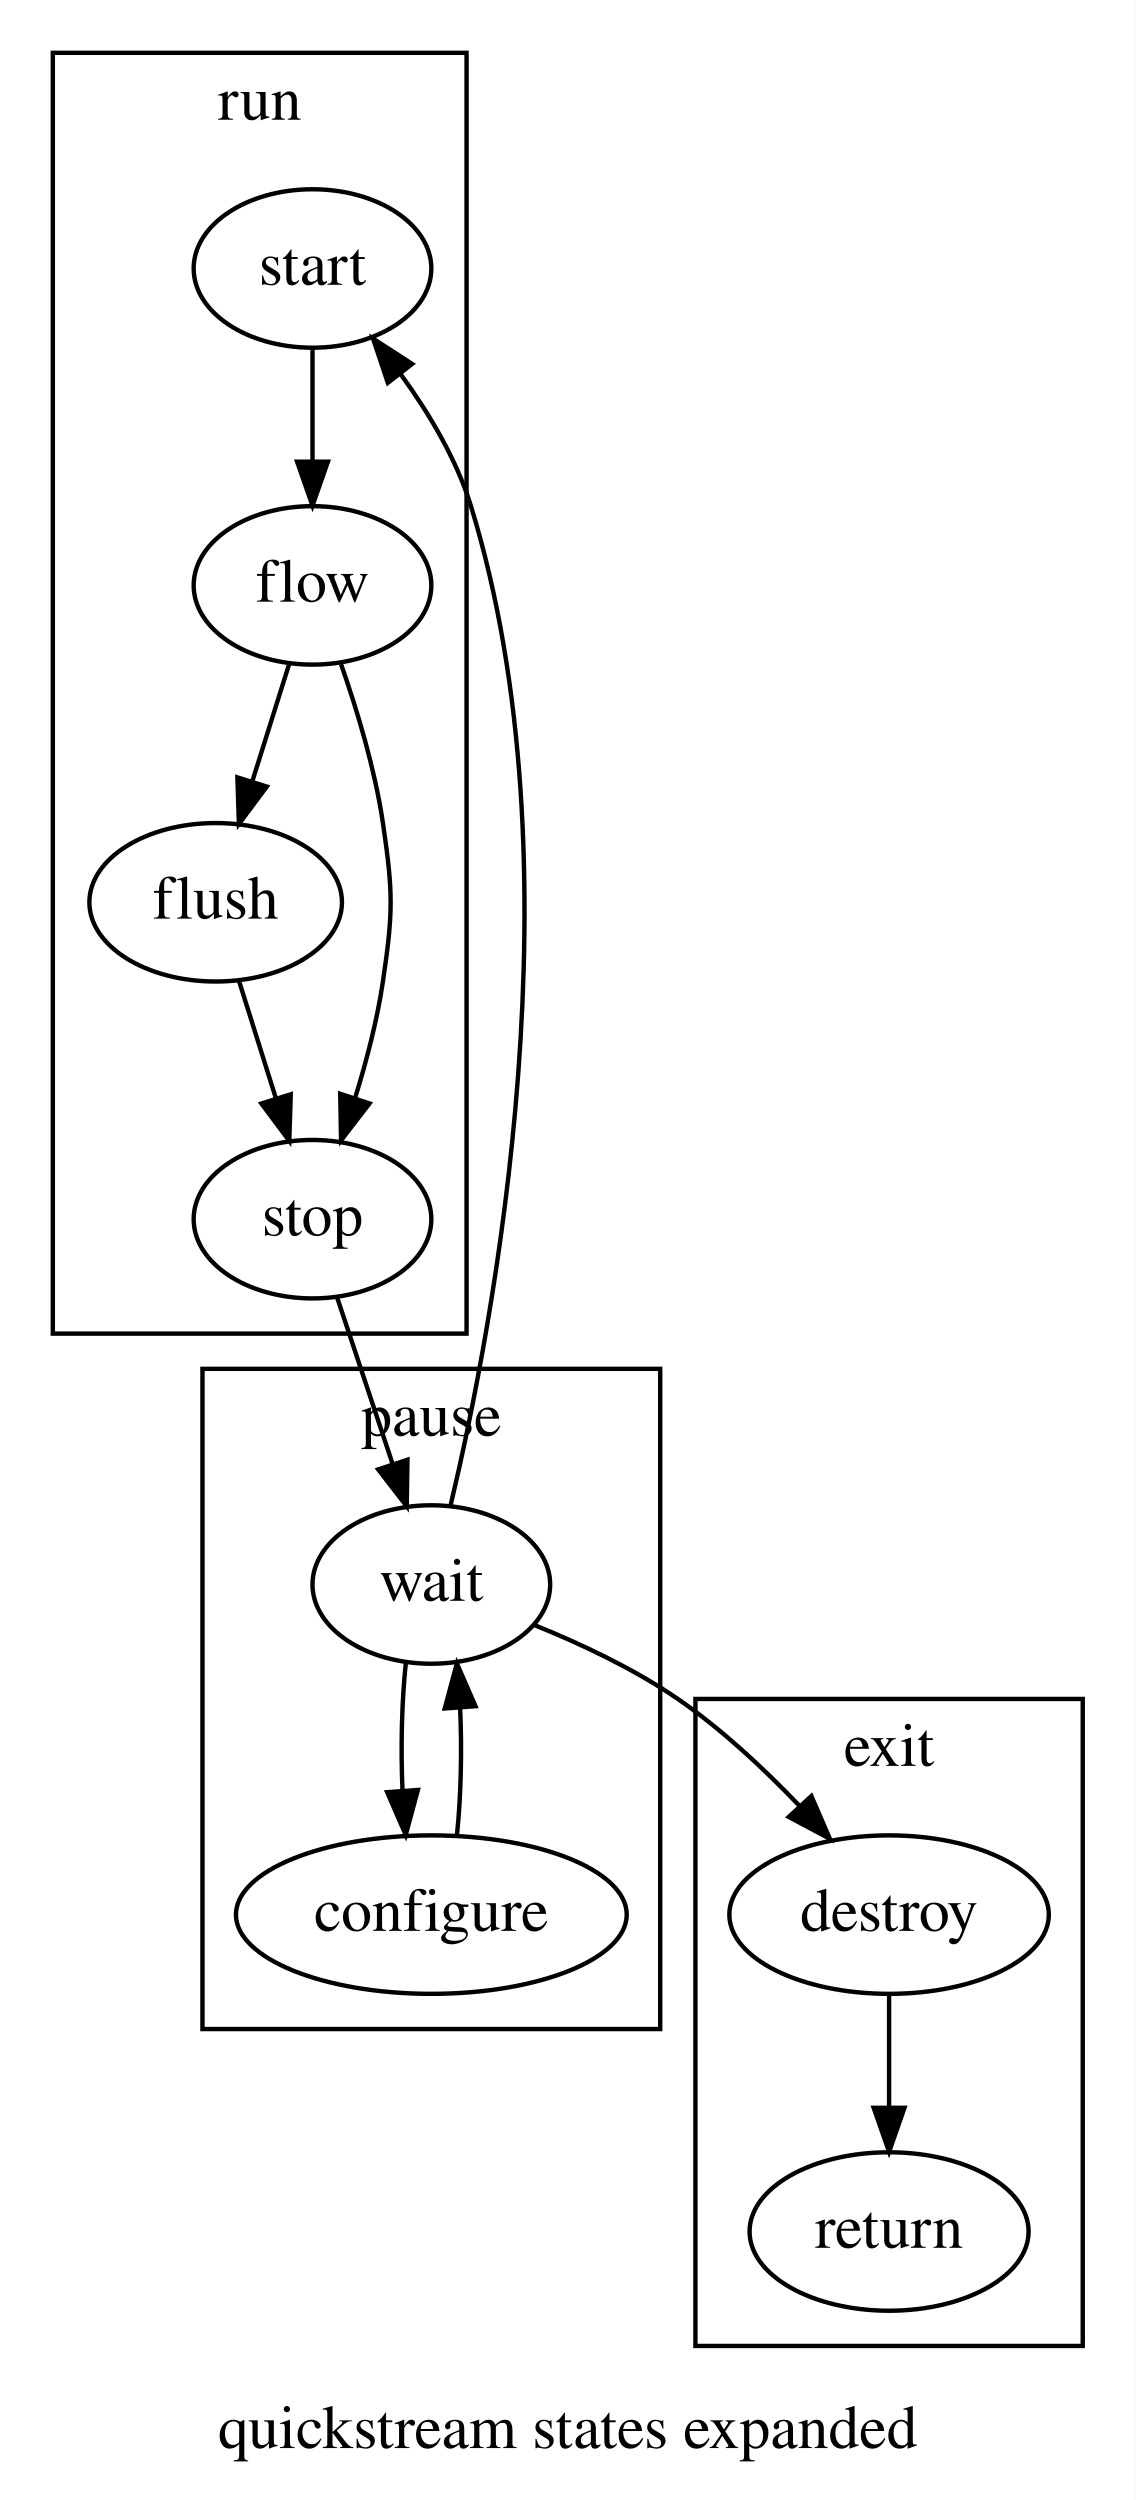
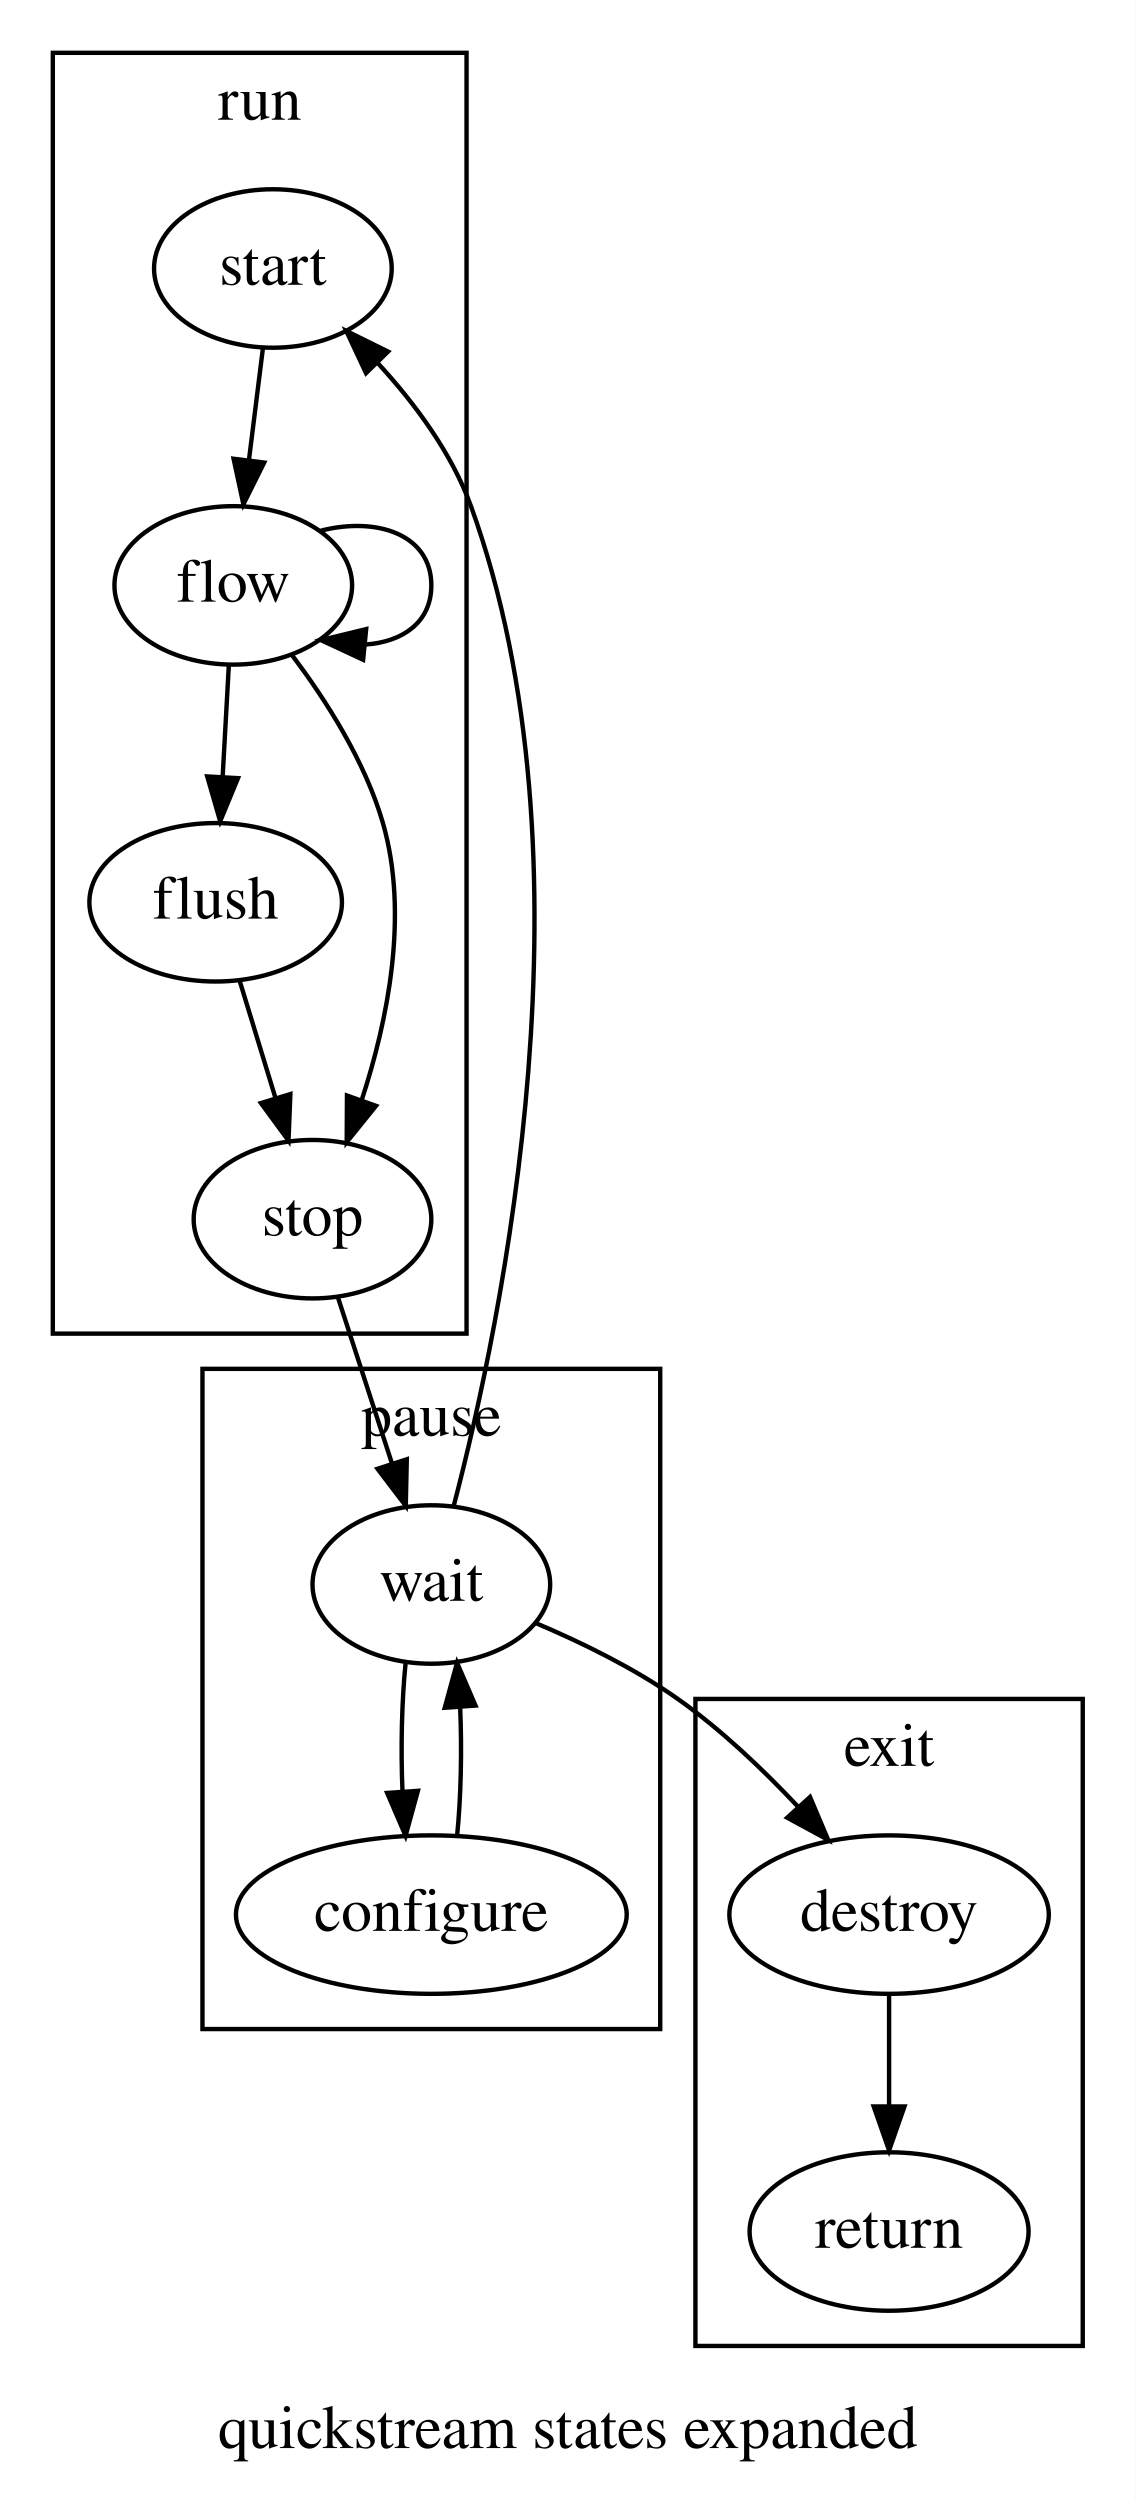
<svg xmlns="http://www.w3.org/2000/svg" width="258pt" height="568pt" viewBox="0.00 0.00 258.00 568.00">
  <g id="graph0" class="graph" transform="scale(1 1) rotate(0) translate(4 564)">
-     <polygon fill="white" stroke="none" points="-4,4 -4,-564 254,-564 254,4 -4,4" />
-     <text text-anchor="middle" x="125" y="-7.8" font-family="Times,serif" font-size="14.00">quickstream states expanded</text>
+     <polygon fill="#ffffff" stroke="transparent" points="-4,4 -4,-564 254,-564 254,4 -4,4" />
+     <text text-anchor="middle" x="125" y="-7.8" font-family="Times,serif" font-size="14.00" fill="#000000">quickstream states expanded</text>
    <g id="clust1" class="cluster">
-       <polygon fill="none" stroke="black" points="8,-261 8,-552 102,-552 102,-261 8,-261" />
-       <text text-anchor="middle" x="55" y="-536.8" font-family="Times,serif" font-size="14.00">run</text>
+       <polygon fill="none" stroke="#000000" points="8,-261 8,-552 102,-552 102,-261 8,-261" />
+       <text text-anchor="middle" x="55" y="-536.8" font-family="Times,serif" font-size="14.00" fill="#000000">run</text>
    </g>
    <g id="clust2" class="cluster">
-       <polygon fill="none" stroke="black" points="42,-103 42,-253 146,-253 146,-103 42,-103" />
-       <text text-anchor="middle" x="94" y="-237.8" font-family="Times,serif" font-size="14.00">pause</text>
+       <polygon fill="none" stroke="#000000" points="42,-103 42,-253 146,-253 146,-103 42,-103" />
+       <text text-anchor="middle" x="94" y="-237.8" font-family="Times,serif" font-size="14.00" fill="#000000">pause</text>
    </g>
    <g id="clust3" class="cluster">
-       <polygon fill="none" stroke="black" points="154,-31 154,-178 242,-178 242,-31 154,-31" />
-       <text text-anchor="middle" x="198" y="-162.8" font-family="Times,serif" font-size="14.00">exit</text>
+       <polygon fill="none" stroke="#000000" points="154,-31 154,-178 242,-178 242,-31 154,-31" />
+       <text text-anchor="middle" x="198" y="-162.8" font-family="Times,serif" font-size="14.00" fill="#000000">exit</text>
    </g>
    <g id="node1" class="node">
-       <ellipse fill="none" stroke="black" cx="67" cy="-503" rx="27" ry="18" />
-       <text text-anchor="middle" x="67" y="-499.3" font-family="Times,serif" font-size="14.00">start</text>
+       <ellipse fill="none" stroke="#000000" cx="58" cy="-503" rx="27" ry="18" />
+       <text text-anchor="middle" x="58" y="-499.3" font-family="Times,serif" font-size="14.00" fill="#000000">start</text>
    </g>
    <g id="node2" class="node">
-       <ellipse fill="none" stroke="black" cx="67" cy="-431" rx="27" ry="18" />
-       <text text-anchor="middle" x="67" y="-427.3" font-family="Times,serif" font-size="14.00">flow</text>
+       <ellipse fill="none" stroke="#000000" cx="49" cy="-431" rx="27" ry="18" />
+       <text text-anchor="middle" x="49" y="-427.3" font-family="Times,serif" font-size="14.00" fill="#000000">flow</text>
    </g>
    <g id="edge1" class="edge">
-       <path fill="none" stroke="black" d="M67,-484.697C67,-476.983 67,-467.712 67,-459.112" />
-       <polygon fill="black" stroke="black" points="70.5,-459.104 67,-449.104 63.5,-459.104 70.5,-459.104" />
+       <path fill="none" stroke="#000000" d="M55.729,-484.831C54.766,-477.131 53.622,-467.974 52.552,-459.417" />
+       <polygon fill="#000000" stroke="#000000" points="56.015,-458.902 51.302,-449.413 49.069,-459.77 56.015,-458.902" />
+     </g>
+     <g id="edge2" class="edge">
+       <path fill="none" stroke="#000000" d="M68.895,-443.432C81.688,-446.675 94,-442.531 94,-431 94,-422.622 87.501,-418.143 79.04,-417.564" />
+       <polygon fill="#000000" stroke="#000000" points="78.502,-414.1 68.895,-418.568 79.191,-421.067 78.502,-414.1" />
    </g>
    <g id="node3" class="node">
-       <ellipse fill="none" stroke="black" cx="45" cy="-359" rx="28.695" ry="18" />
-       <text text-anchor="middle" x="45" y="-355.3" font-family="Times,serif" font-size="14.00">flush</text>
+       <ellipse fill="none" stroke="#000000" cx="45" cy="-359" rx="28.695" ry="18" />
+       <text text-anchor="middle" x="45" y="-355.3" font-family="Times,serif" font-size="14.00" fill="#000000">flush</text>
    </g>
-     <g id="edge2" class="edge">
-       <path fill="none" stroke="black" d="M61.674,-413.055C59.161,-405.059 56.104,-395.331 53.297,-386.4" />
-       <polygon fill="black" stroke="black" points="56.614,-385.28 50.276,-376.789 49.936,-387.378 56.614,-385.28" />
+     <g id="edge3" class="edge">
+       <path fill="none" stroke="#000000" d="M47.991,-412.831C47.563,-405.131 47.054,-395.974 46.579,-387.417" />
+       <polygon fill="#000000" stroke="#000000" points="50.072,-387.204 46.023,-377.413 43.083,-387.592 50.072,-387.204" />
    </g>
    <g id="node4" class="node">
-       <ellipse fill="none" stroke="black" cx="67" cy="-287" rx="27" ry="18" />
-       <text text-anchor="middle" x="67" y="-283.3" font-family="Times,serif" font-size="14.00">stop</text>
-     </g>
-     <g id="edge3" class="edge">
-       <path fill="none" stroke="black" d="M73.486,-413.104C77.077,-402.835 81.175,-389.361 83,-377 85.337,-361.172 85.337,-356.828 83,-341 81.702,-332.212 79.256,-322.862 76.66,-314.5" />
-       <polygon fill="black" stroke="black" points="79.947,-313.292 73.486,-304.896 73.301,-315.489 79.947,-313.292" />
+       <ellipse fill="none" stroke="#000000" cx="67" cy="-287" rx="27" ry="18" />
+       <text text-anchor="middle" x="67" y="-283.3" font-family="Times,serif" font-size="14.00" fill="#000000">stop</text>
    </g>
    <g id="edge4" class="edge">
-       <path fill="none" stroke="black" d="M50.326,-341.055C52.839,-333.059 55.896,-323.331 58.703,-314.4" />
-       <polygon fill="black" stroke="black" points="62.064,-315.378 61.724,-304.789 55.386,-313.28 62.064,-315.378" />
+       <path fill="none" stroke="#000000" d="M62.349,-415.155C70.032,-404.968 78.945,-391.05 83,-377 88.987,-356.255 84.091,-332.139 78.189,-314.096" />
+       <polygon fill="#000000" stroke="#000000" points="81.424,-312.747 74.771,-304.501 74.83,-315.096 81.424,-312.747" />
+     </g>
+     <g id="edge5" class="edge">
+       <path fill="none" stroke="#000000" d="M50.438,-341.202C52.897,-333.154 55.86,-323.459 58.595,-314.507" />
+       <polygon fill="#000000" stroke="#000000" points="61.973,-315.429 61.548,-304.842 55.279,-313.383 61.973,-315.429" />
    </g>
    <g id="node5" class="node">
-       <ellipse fill="none" stroke="black" cx="94" cy="-204" rx="27" ry="18" />
-       <text text-anchor="middle" x="94" y="-200.3" font-family="Times,serif" font-size="14.00">wait</text>
-     </g>
-     <g id="edge5" class="edge">
-       <path fill="none" stroke="black" d="M72.594,-269.217C76.215,-258.356 81.006,-243.982 85.138,-231.587" />
-       <polygon fill="black" stroke="black" points="88.571,-232.355 88.413,-221.762 81.93,-230.142 88.571,-232.355" />
+       <ellipse fill="none" stroke="#000000" cx="94" cy="-204" rx="27" ry="18" />
+       <text text-anchor="middle" x="94" y="-200.3" font-family="Times,serif" font-size="14.00" fill="#000000">wait</text>
    </g>
    <g id="edge6" class="edge">
-       <path fill="none" stroke="black" d="M98.392,-222.065C108.014,-262.552 128.168,-367.155 103,-449 99.714,-459.685 93.46,-470.149 87.075,-478.919" />
-       <polygon fill="black" stroke="black" points="84.116,-477.023 80.75,-487.069 89.646,-481.314 84.116,-477.023" />
+       <path fill="none" stroke="#000000" d="M72.726,-269.398C76.317,-258.359 81.021,-243.897 85.093,-231.381" />
+       <polygon fill="#000000" stroke="#000000" points="88.424,-232.455 88.189,-221.863 81.767,-230.29 88.424,-232.455" />
+     </g>
+     <g id="edge7" class="edge">
+       <path fill="none" stroke="#000000" d="M99.101,-221.928C109.966,-263.4 132.124,-368.558 103,-449 98.63,-461.07 90.254,-472.338 81.902,-481.425" />
+       <polygon fill="#000000" stroke="#000000" points="79.162,-479.22 74.669,-488.815 84.165,-484.116 79.162,-479.22" />
    </g>
    <g id="node6" class="node">
-       <ellipse fill="none" stroke="black" cx="94" cy="-129" rx="44.393" ry="18" />
-       <text text-anchor="middle" x="94" y="-125.3" font-family="Times,serif" font-size="14.00">configure</text>
+       <ellipse fill="none" stroke="#000000" cx="94" cy="-129" rx="44.393" ry="18" />
+       <text text-anchor="middle" x="94" y="-125.3" font-family="Times,serif" font-size="14.00" fill="#000000">configure</text>
+     </g>
+     <g id="edge10" class="edge">
+       <path fill="none" stroke="#000000" d="M88.16,-186.226C87.272,-177.51 87.034,-166.806 87.445,-157.023" />
+       <polygon fill="#000000" stroke="#000000" points="90.947,-157.124 88.147,-146.906 83.963,-156.64 90.947,-157.124" />
+     </g>
+     <g id="node7" class="node">
+       <ellipse fill="none" stroke="#000000" cx="198" cy="-129" rx="36.294" ry="18" />
+       <text text-anchor="middle" x="198" y="-125.3" font-family="Times,serif" font-size="14.00" fill="#000000">destroy</text>
+     </g>
+     <g id="edge8" class="edge">
+       <path fill="none" stroke="#000000" d="M117.64,-195.269C128.038,-190.875 140.108,-184.99 150,-178 159.829,-171.054 169.378,-161.956 177.336,-153.487" />
+       <polygon fill="#000000" stroke="#000000" points="180.032,-155.724 184.16,-145.967 174.849,-151.02 180.032,-155.724" />
+     </g>
+     <g id="edge11" class="edge">
+       <path fill="none" stroke="#000000" d="M99.853,-146.906C100.735,-155.643 100.966,-166.352 100.548,-176.125" />
+       <polygon fill="#000000" stroke="#000000" points="97.048,-176.006 99.84,-186.226 104.031,-176.495 97.048,-176.006" />
+     </g>
+     <g id="node8" class="node">
+       <ellipse fill="none" stroke="#000000" cx="198" cy="-57" rx="31.695" ry="18" />
+       <text text-anchor="middle" x="198" y="-53.3" font-family="Times,serif" font-size="14.00" fill="#000000">return</text>
    </g>
    <g id="edge9" class="edge">
-       <path fill="none" stroke="black" d="M88.199,-186.069C87.274,-177.47 87.025,-166.814 87.453,-157.108" />
-       <polygon fill="black" stroke="black" points="90.946,-157.32 88.182,-147.092 83.965,-156.812 90.946,-157.32" />
-     </g>
-     <g id="node7" class="node">
-       <ellipse fill="none" stroke="black" cx="198" cy="-129" rx="36.294" ry="18" />
-       <text text-anchor="middle" x="198" y="-125.3" font-family="Times,serif" font-size="14.00">destroy</text>
-     </g>
-     <g id="edge7" class="edge">
-       <path fill="none" stroke="black" d="M117.346,-194.808C127.802,-190.59 140,-184.88 150,-178 159.961,-171.147 169.647,-162.077 177.679,-153.669" />
-       <polygon fill="black" stroke="black" points="180.346,-155.94 184.551,-146.215 175.199,-151.195 180.346,-155.94" />
-     </g>
-     <g id="edge10" class="edge">
-       <path fill="none" stroke="black" d="M99.818,-147.092C100.735,-155.717 100.975,-166.379 100.539,-176.073" />
-       <polygon fill="black" stroke="black" points="97.047,-175.838 99.801,-186.069 104.028,-176.354 97.047,-175.838" />
-     </g>
-     <g id="node8" class="node">
-       <ellipse fill="none" stroke="black" cx="198" cy="-57" rx="31.695" ry="18" />
-       <text text-anchor="middle" x="198" y="-53.3" font-family="Times,serif" font-size="14.00">return</text>
-     </g>
-     <g id="edge8" class="edge">
-       <path fill="none" stroke="black" d="M198,-110.697C198,-102.983 198,-93.713 198,-85.112" />
-       <polygon fill="black" stroke="black" points="201.5,-85.104 198,-75.104 194.5,-85.104 201.5,-85.104" />
+       <path fill="none" stroke="#000000" d="M198,-110.831C198,-103.131 198,-93.974 198,-85.417" />
+       <polygon fill="#000000" stroke="#000000" points="201.5,-85.413 198,-75.413 194.5,-85.413 201.5,-85.413" />
    </g>
  </g>
</svg>
